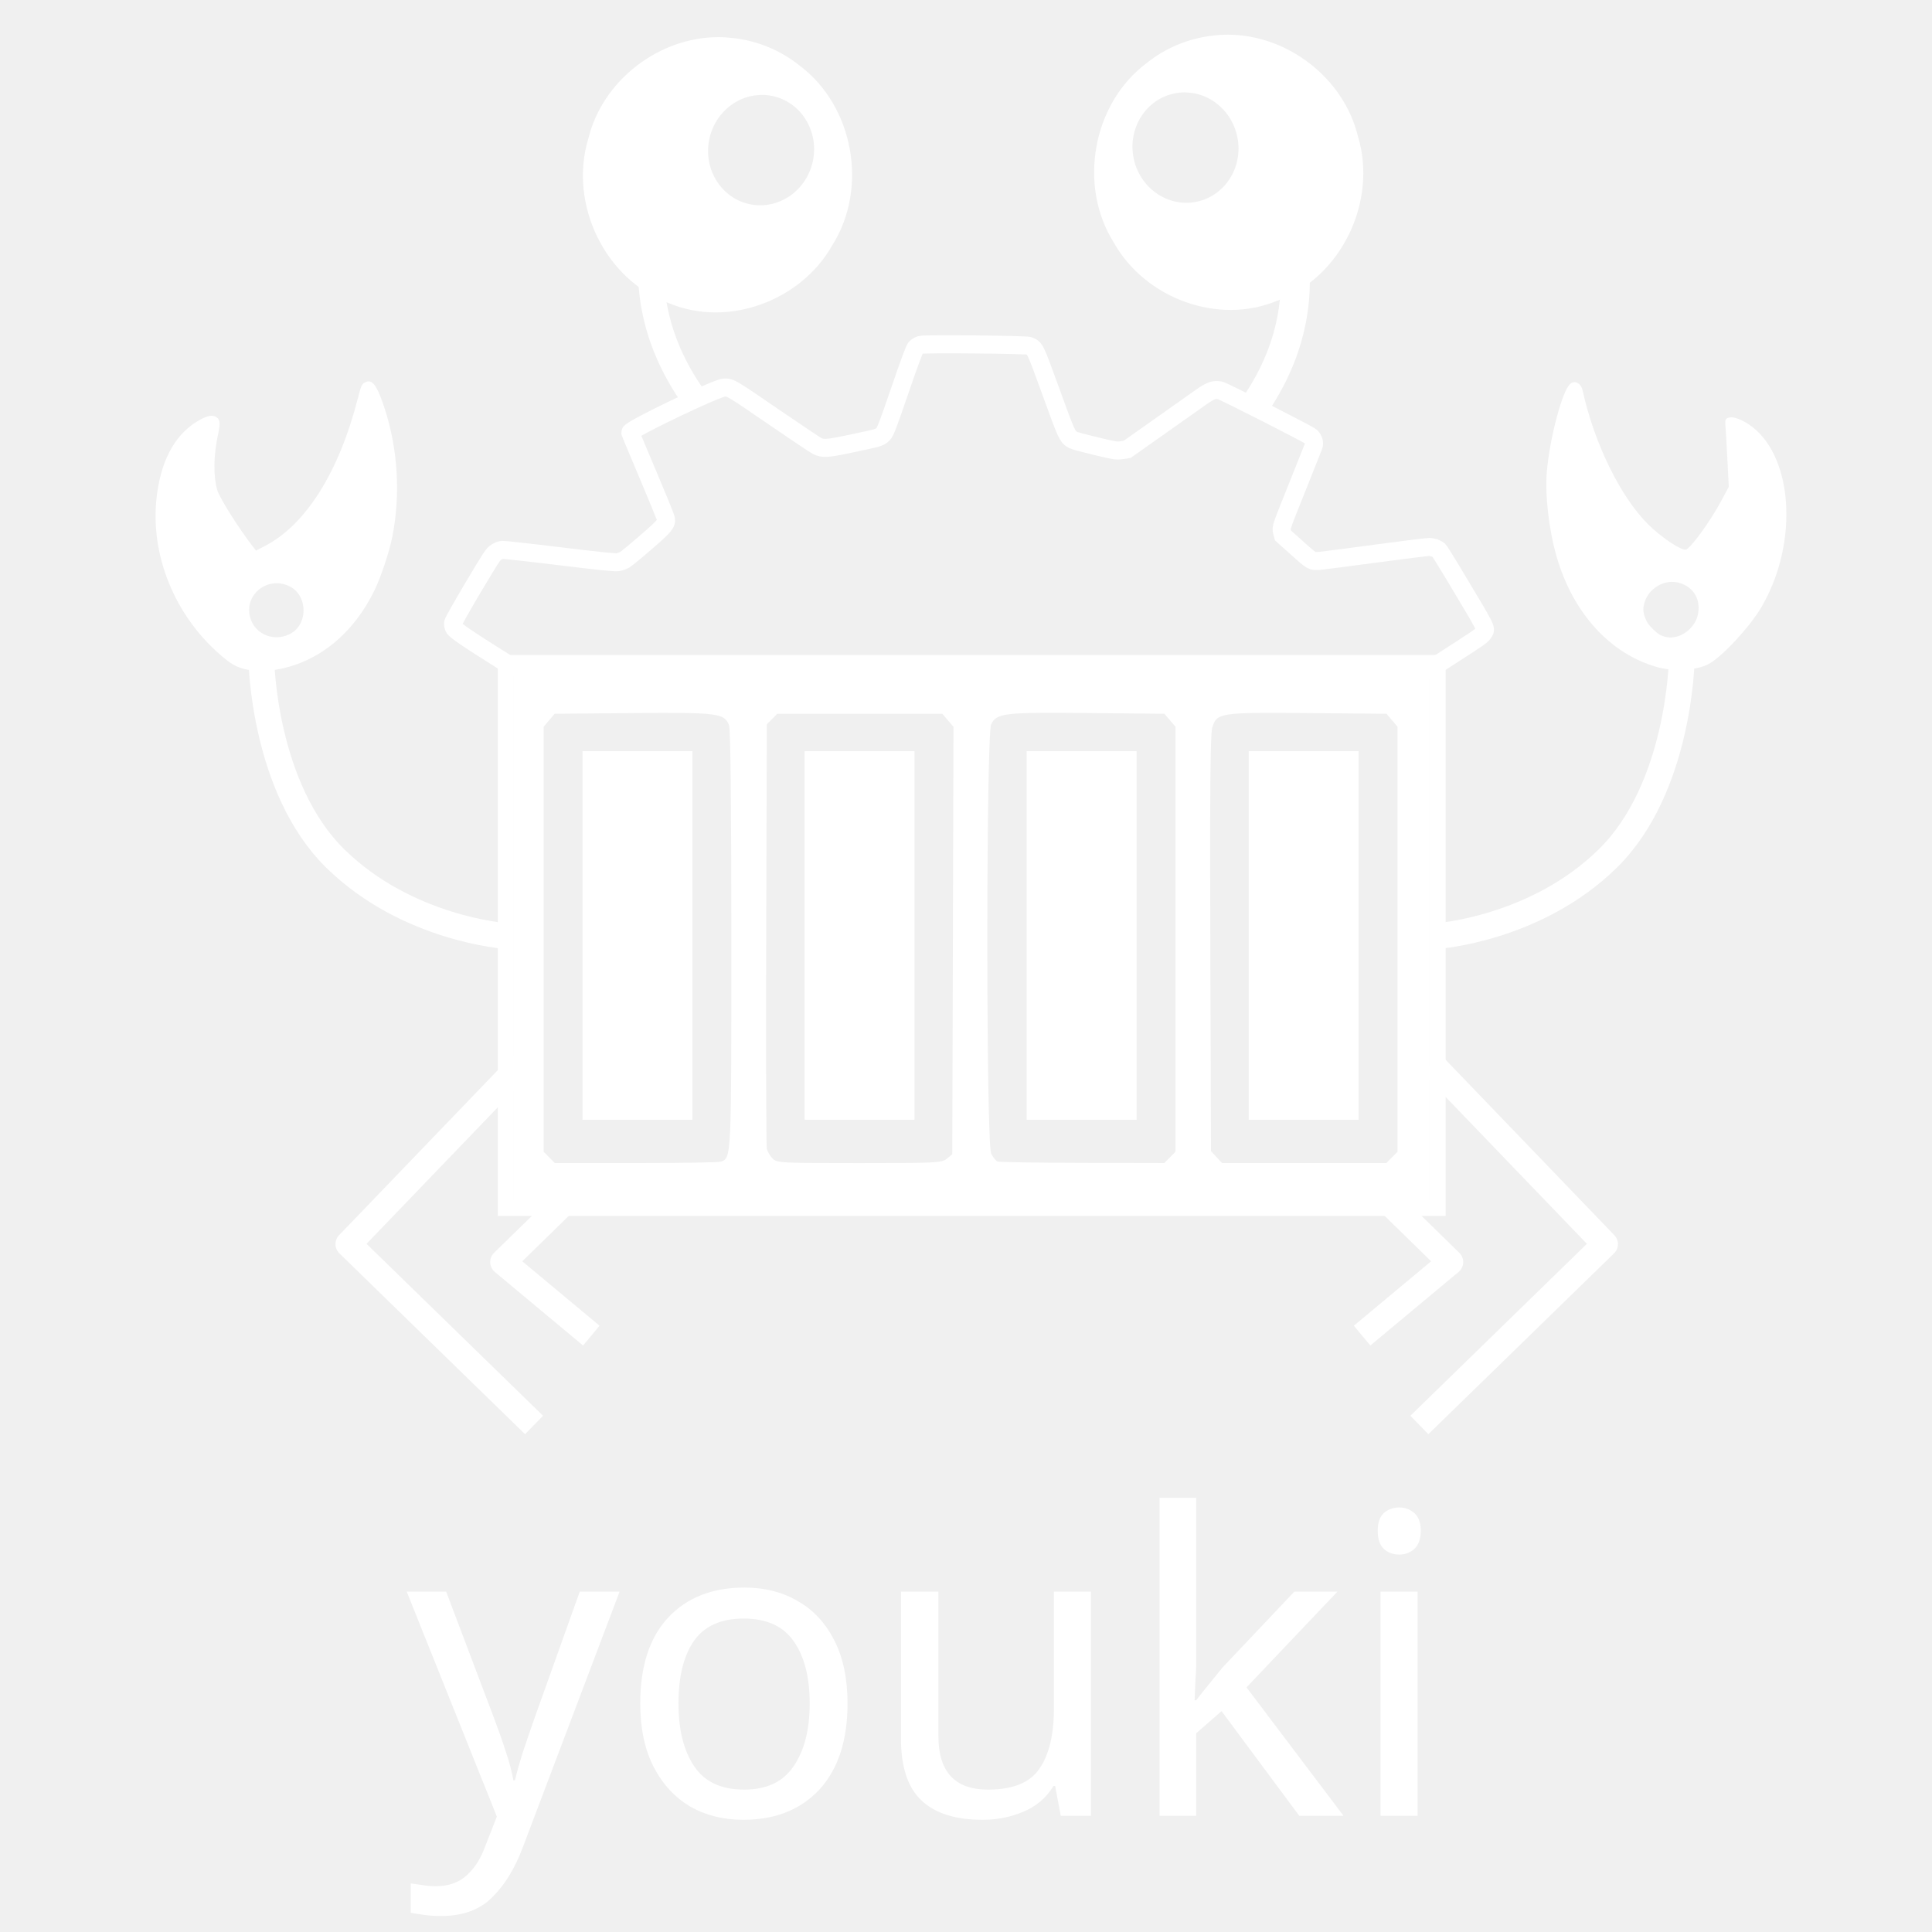
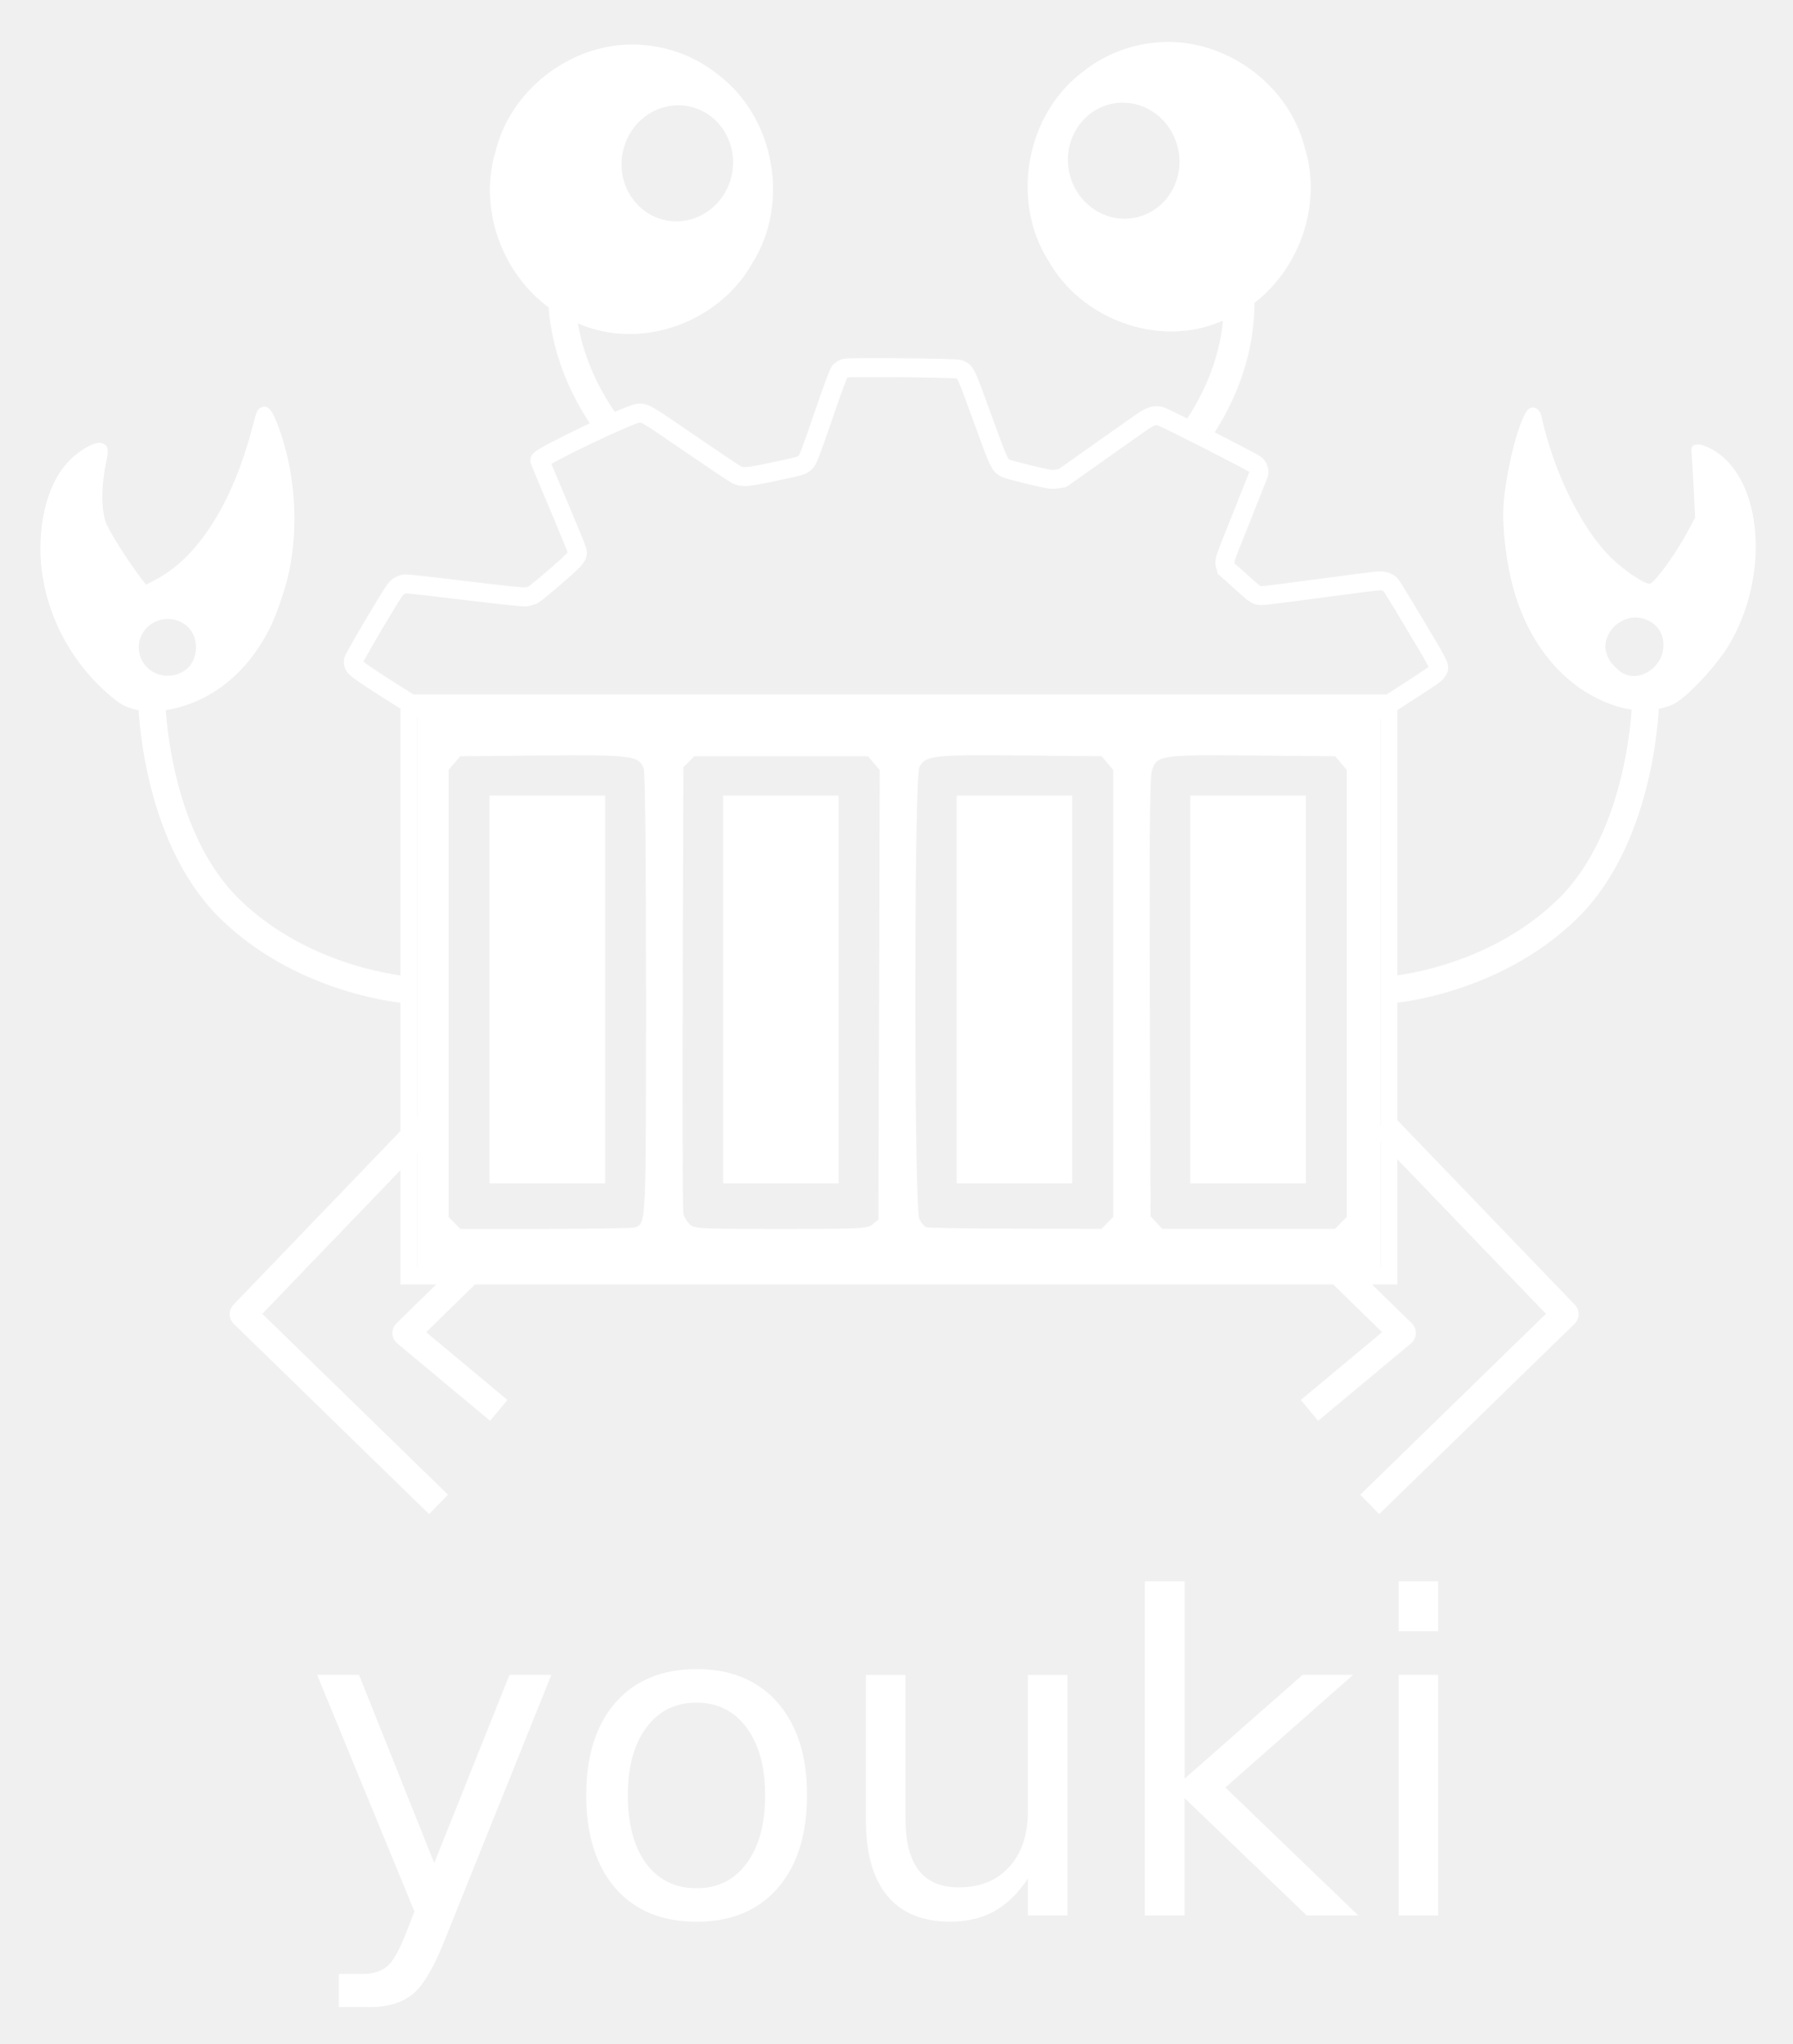
- <svg xmlns="http://www.w3.org/2000/svg" width="75mm" height="75mm" viewBox="0 0 75 75" version="1.1" id="svg25037" xml:space="preserve">
-   <defs id="defs25034" />
-   <g id="layer1" transform="translate(-987.9974,-257.1916)">
-     <text xml:space="preserve" style="font-weight:500;font-size:16.235px;line-height:1.25;font-family:'Red Hat Display';-inkscape-font-specification:'Red Hat Display Medium';letter-spacing:-0.091px;fill:#a52b00;fill-opacity:1;stroke-width:1.522" x="1003.768" y="327.681" id="text6470">
-       <tspan id="tspan6468" style="font-style:normal;font-variant:normal;font-weight:500;font-stretch:normal;font-family:Montserrat;-inkscape-font-specification:'Montserrat Medium';fill:#ffffff;fill-opacity:1;stroke-width:1.522" x="1003.768" y="327.681">youki</tspan>
-     </text>
-     <g id="g13264" transform="translate(0.5291667,-1.322918)">
-       <path style="fill:none;stroke:#ffffff;stroke-width:1;stroke-linecap:square;stroke-linejoin:round;stroke-dasharray:none;stroke-opacity:1" d="m 1007.371,300.177 -6.379,6.634 6.85,6.672" id="path6472" />
-       <path style="fill:none;stroke:#ffffff;stroke-width:1.129;stroke-linecap:butt;stroke-linejoin:miter;stroke-dasharray:none;stroke-opacity:1" d="m 1036.634,265.255 c 0,0 2.872,4.374 -0.587,9.189" id="path6474" />
-       <path style="fill:none;stroke:#ffffff;stroke-width:1;stroke-linecap:butt;stroke-linejoin:miter;stroke-dasharray:none;stroke-opacity:1" d="m 1013.854,264.822 c 0,0 -2.872,4.374 0.587,9.189" id="path6476" />
-       <path d="m 1043.183,279.793 c -0.053,-0.019 -0.153,-0.043 -0.223,-0.046 -0.07,-0.003 -1.006,0.113 -2.083,0.258 -1.075,0.144 -2.045,0.271 -2.158,0.28 -0.327,0.026 -0.316,0.032 -0.913,-0.508 l -0.532,-0.476 -0.041,-0.147 c -0.041,-0.147 -0.032,-0.171 0.579,-1.69 0.339,-0.849 0.633,-1.584 0.651,-1.637 0.042,-0.119 0,-0.26 -0.103,-0.364 -0.088,-0.086 -3.371,-1.756 -3.521,-1.791 -0.225,-0.051 -0.374,-4.8e-4 -0.731,0.25 -0.721,0.511 -2.175,1.538 -2.511,1.773 l -0.373,0.263 -0.208,0.032 c -0.2,0.03 -0.244,0.025 -0.997,-0.154 -0.433,-0.104 -0.833,-0.211 -0.887,-0.24 -0.23,-0.126 -0.242,-0.151 -0.861,-1.855 -0.635,-1.749 -0.614,-1.7 -0.864,-1.801 -0.124,-0.048 -4.042,-0.085 -4.197,-0.039 -0.091,0.03 -0.141,0.059 -0.2,0.121 -0.049,0.055 -0.27,0.653 -0.616,1.667 -0.471,1.373 -0.558,1.596 -0.649,1.684 -0.141,0.13 -0.141,0.13 -1.212,0.356 -0.955,0.204 -1.109,0.213 -1.341,0.101 -0.068,-0.033 -0.833,-0.544 -1.702,-1.139 -1.652,-1.133 -1.661,-1.138 -1.907,-1.132 -0.288,0.006 -3.666,1.624 -3.645,1.747 0,0.018 0.311,0.757 0.685,1.641 0.374,0.884 0.686,1.651 0.695,1.7 0.035,0.191 -0.046,0.289 -0.786,0.928 -0.376,0.327 -0.739,0.625 -0.809,0.668 -0.083,0.046 -0.187,0.084 -0.283,0.097 -0.106,0.016 -0.801,-0.056 -2.248,-0.233 -1.152,-0.141 -2.149,-0.25 -2.213,-0.247 -0.08,0.007 -0.161,0.036 -0.247,0.091 -0.121,0.071 -0.201,0.202 -0.894,1.361 -0.418,0.706 -0.77,1.327 -0.781,1.382 -0.011,0.051 0.01,0.142 0.037,0.197 0.052,0.095 0.452,0.382 1.975,1.335 1.718,1.074 7.138,-0.147 6.859,0.481 1.337,-0.099 24.995,0.028 26.194,0 0.076,-0.13 1.509,0.658 3.316,-0.508 1.494,-0.963 1.547,-0.998 1.616,-1.111 0.119,-0.191 0.211,-0.011 -1.237,-2.428 -0.247,-0.406 -0.466,-0.761 -0.491,-0.785 -0.027,-0.022 -0.089,-0.059 -0.142,-0.082 z" id="path6478" style="fill:#ffffff;fill-opacity:0.007;stroke:#ffffff;stroke-width:0.7;stroke-dasharray:none;stroke-opacity:1" />
-       <path style="fill:none;stroke:#ffffff;stroke-width:1;stroke-linecap:square;stroke-linejoin:round;stroke-dasharray:none;stroke-opacity:1" d="m 1010.085,304.491 -3.088,3.016 3.042,2.536" id="path6480" />
-       <path style="fill:none;stroke:#ffffff;stroke-width:1;stroke-linecap:butt;stroke-linejoin:miter;stroke-dasharray:none;stroke-opacity:1" d="m 997.615,284.155 c 0,0 0.077,4.952 2.876,7.694 2.799,2.743 6.62,3.002 6.62,3.002" id="path6482" />
-       <path style="fill:none;stroke:#ffffff;stroke-width:1;stroke-linecap:butt;stroke-linejoin:miter;stroke-dasharray:none;stroke-opacity:1" d="m 1052.751,284.155 c 0,0 -0.077,4.952 -2.876,7.694 -2.799,2.743 -6.62,3.002 -6.62,3.002" id="path6484" />
-       <path style="fill:none;stroke:#ffffff;stroke-width:1;stroke-linecap:square;stroke-linejoin:round;stroke-dasharray:none;stroke-opacity:1" d="m 1043.396,300.177 6.38,6.634 -6.85,6.672" id="path6486" />
-       <path style="fill:none;stroke:#ffffff;stroke-width:1;stroke-linecap:square;stroke-linejoin:round;stroke-dasharray:none;stroke-opacity:1" d="m 1040.682,304.491 3.088,3.016 -3.042,2.536" id="path6488" />
-       <path id="path6492" style="fill:#ffffff;fill-opacity:1;stroke:#ffffff;stroke-width:0.756;stroke-linecap:square;stroke-linejoin:miter;stroke-miterlimit:4;stroke-dasharray:none;stroke-dashoffset:0;stroke-opacity:1" d="m 103.408,10.828 c -8.558,-0.004 -16.699,6.233 -18.729,14.629 -2.847,9.342 2.372,20.332 11.625,23.68 8.514,3.567 19.01,-0.378 23.486,-8.35 5.203,-8.217 3.088,-20.045 -4.719,-25.879 -2.702,-2.177 -6.037,-3.547 -9.482,-3.941 -0.728,-0.092 -1.456,-0.138 -2.182,-0.139 z m 5.926,7.729 a 8.145,8.488 11.059 0 1 1.961,0.133 8.145,8.488 11.059 0 1 6.365,9.893 8.145,8.488 11.059 0 1 -9.621,6.768 8.145,8.488 11.059 0 1 -6.365,-9.893 8.145,8.488 11.059 0 1 7.66,-6.9 z" transform="matrix(0.2645833,0,0,0.2645833,987.9974,257.1916)" />
-       <path id="path6498" style="fill:#ffffff;fill-opacity:1;stroke:#ffffff;stroke-width:0.756;stroke-linecap:square;stroke-linejoin:miter;stroke-miterlimit:4;stroke-dasharray:none;stroke-dashoffset:0;stroke-opacity:1" d="m 178.143,10.467 c -0.725,3.01e-4 -1.454,0.044 -2.182,0.137 -3.446,0.395 -6.78,1.765 -9.482,3.941 -7.807,5.834 -9.922,17.662 -4.719,25.879 4.476,7.972 14.973,11.918 23.486,8.352 9.253,-3.348 14.472,-14.34 11.625,-23.682 -2.03,-8.396 -10.171,-14.631 -18.729,-14.627 z m -5.873,7.725 a 8.488,8.145 78.941 0 1 7.66,6.9 8.488,8.145 78.941 0 1 -6.365,9.893 8.488,8.145 78.941 0 1 -9.621,-6.768 8.488,8.145 78.941 0 1 6.365,-9.893 8.488,8.145 78.941 0 1 1.961,-0.133 z" transform="matrix(0.2645833,0,0,0.2645833,987.9974,257.1916)" />
-       <path id="path19575" style="fill:#ffffff;fill-opacity:1;stroke-width:0.348" d="m 229.07,61.074 c -0.228,-0.013 -0.461,0.06 -0.674,0.236 -1.161,0.963 -3.003,7.871 -3.445,12.916 -0.292,3.337 0.31,8.556 1.438,12.445 2.404,8.297 7.856,14.276 14.787,16.217 2.415,0.676 5.661,0.487 7.473,-0.438 1.903,-0.971 6.03,-5.395 7.75,-8.307 5.66,-9.582 4.695,-22.747 -1.98,-26.986 -0.942,-0.598 -1.979,-0.983 -2.486,-0.924 -0.737,0.085 -0.857,0.26 -0.781,1.145 0.049,0.575 0.181,2.846 0.293,5.049 l 0.203,4.006 -1.123,2.088 c -1.675,3.115 -4.611,7.121 -5.227,7.131 -0.839,0.013 -3.686,-1.922 -5.506,-3.742 -4.073,-4.075 -7.898,-11.904 -9.59,-19.629 -0.159,-0.725 -0.63,-1.178 -1.131,-1.207 z m 14.119,29.299 c 0.644,-0.025 1.293,0.11 1.906,0.41 1.671,0.819 2.427,2.469 2.018,4.402 -0.318,1.502 -1.62,2.839 -3.152,3.238 -0.851,0.222 -1.781,0.093 -2.518,-0.348 -0.509,-0.305 -1.344,-1.13 -1.699,-1.68 -0.29,-0.448 -0.538,-1.113 -0.613,-1.646 -0.128,-0.905 0.346,-2.209 1.078,-2.971 0.848,-0.882 1.907,-1.365 2.98,-1.406 z" transform="matrix(0.2645833,0,0,0.2645833,987.9974,257.1916)" />
-       <path id="path20386" style="fill:#ffffff;fill-opacity:1;stroke:none;stroke-width:0.926;stroke-miterlimit:4;stroke-dasharray:none;stroke-opacity:1" d="m 52.072,60.957 c -0.184,0.004 -0.377,0.067 -0.586,0.184 -0.399,0.224 -0.529,0.533 -0.996,2.354 C 47.724,74.274 42.869,81.986 36.895,85.094 L 35.561,85.789 35.062,85.145 c -2.077,-2.685 -4.863,-7.116 -5.188,-8.25 -0.602,-2.102 -0.547,-5.119 0.152,-8.342 0.35,-1.613 0.24,-2.156 -0.502,-2.463 -0.595,-0.247 -1.456,0.019 -2.77,0.852 -3.254,2.063 -5.227,5.885 -5.795,11.225 -0.883,8.303 2.641,17.009 9.225,22.785 1.631,1.431 2.315,1.84 3.676,2.207 v 0.002 c 1.214,0.327 3.62,0.323 5.229,-0.008 5.88,-1.208 10.792,-5.285 13.824,-11.475 0.954,-1.947 2.181,-5.609 2.635,-7.859 1.238,-6.14 0.842,-12.915 -1.102,-18.85 -0.951,-2.905 -1.576,-4.028 -2.375,-4.012 z M 38.365,90.578 c 0.795,-0.044 1.634,0.143 2.428,0.627 2.319,1.414 2.328,5.248 0.016,6.658 -2.373,1.447 -5.405,0.316 -6.111,-2.279 -0.72,-2.645 1.282,-4.873 3.668,-5.006 z" transform="matrix(0.2645833,0,0,0.2645833,987.9974,257.1916)" />
-       <path style="fill:#ffffff;fill-opacity:1;stroke-width:0.089" d="M 1007.416,294.922 V 284.654 h 17.775 17.775 v 10.268 10.268 h -17.775 -17.775 z m 8.039,8.688 c 0.408,-0.158 0.404,-0.066 0.404,-8.633 0,-5.128 -0.032,-8.155 -0.088,-8.304 -0.179,-0.474 -0.431,-0.506 -3.749,-0.477 l -3.022,0.027 -0.214,0.252 -0.214,0.252 v 8.249 8.249 l 0.218,0.22 0.218,0.22 h 3.152 c 1.733,0 3.216,-0.025 3.296,-0.056 z m 8.77,-0.116 0.21,-0.171 0.024,-8.297 0.024,-8.296 -0.216,-0.253 -0.216,-0.253 h -3.205 -3.205 l -0.202,0.204 -0.202,0.204 -0.025,8.136 c -0.014,4.475 0,8.228 0.024,8.34 0.027,0.112 0.128,0.284 0.225,0.381 0.168,0.17 0.308,0.177 3.365,0.177 3.008,0 3.201,-0.01 3.399,-0.171 z m 8.657,-0.049 0.218,-0.22 v -8.249 -8.249 l -0.214,-0.252 -0.214,-0.252 -2.963,-0.029 c -3.265,-0.031 -3.542,2.6e-4 -3.762,0.431 -0.2,0.39 -0.202,16.287 0,16.677 0.072,0.141 0.182,0.277 0.244,0.302 0.062,0.025 1.544,0.049 3.294,0.053 l 3.181,0.007 0.218,-0.22 z m 8.621,0 0.218,-0.22 v -8.249 -8.249 l -0.214,-0.252 -0.214,-0.252 -3.022,-0.027 c -3.467,-0.031 -3.575,-0.014 -3.747,0.58 -0.071,0.244 -0.091,2.665 -0.072,8.385 l 0.027,8.041 0.215,0.231 0.215,0.231 h 3.188 3.188 z" id="path44948" />
-       <path style="fill:#ffffff;fill-opacity:1;stroke-width:0.336" d="m 116.053,142.254 v -27.04 h 8.062 8.062 v 27.04 27.04 h -8.062 -8.062 z" id="path44987" transform="matrix(0.2645833,0,0,0.2645833,987.9974,257.1916)" />
-       <path style="fill:#ffffff;fill-opacity:1;stroke-width:0.336" d="m 83.471,142.254 v -27.04 h 8.062 8.062 v 27.04 27.04 h -8.062 -8.062 z" id="path45026" transform="matrix(0.2645833,0,0,0.2645833,987.9974,257.1916)" />
-       <path style="fill:#ffffff;fill-opacity:1;stroke-width:0.336" d="m 148.636,142.254 v -27.04 h 8.062 8.062 v 27.04 27.04 h -8.062 -8.062 z" id="path45065" transform="matrix(0.2645833,0,0,0.2645833,987.9974,257.1916)" />
-       <path style="fill:#ffffff;fill-opacity:1;stroke-width:0.336" d="m 181.218,142.254 v -27.04 h 8.062 8.062 v 27.04 27.04 h -8.062 -8.062 z" id="path45104" transform="matrix(0.2645833,0,0,0.2645833,987.9974,257.1916)" />
-       <path style="fill:#ffffff;fill-opacity:1;stroke-width:0.336" d="m 71.043,142.254 v -41.148 h 69.531 69.531 v 41.148 41.148 H 140.574 71.043 Z m 136.711,0 V 103.457 H 140.574 73.394 v 38.796 38.796 h 67.18 67.18 z" id="path45143" transform="matrix(0.2645833,0,0,0.2645833,987.9974,257.1916)" />
+ <svg xmlns="http://www.w3.org/2000/svg" role="img" viewBox="4.55 -0.20 66.15 75.40">
+   <g id="layer1" transform="translate(-987.997 -257.192)">
+     <g id="text6470" fill="#fff" stroke-width="1.522">
+       <path id="path2571" d="m 1008.992,328.506 q -0.618,1.585 -1.205,2.069 -0.587,0.484 -1.57,0.484 h -1.165 v -1.221 h 0.856 q 0.602,0 0.935,-0.285 0.333,-0.285 0.737,-1.348 l 0.262,-0.666 -3.591,-8.736 h 1.546 l 2.775,6.944 2.775,-6.944 h 1.546 z" />
+       <path id="path2573" d="m 1018.255,319.825 q -1.173,0 -1.855,0.92 -0.682,0.912 -0.682,2.505 0,1.593 0.674,2.513 0.682,0.912 1.863,0.912 1.165,0 1.847,-0.92 0.682,-0.92 0.682,-2.505 0,-1.577 -0.682,-2.497 -0.682,-0.927 -1.847,-0.927 z m 0,-1.237 q 1.903,0 2.989,1.237 1.086,1.237 1.086,3.425 0,2.18 -1.086,3.425 -1.086,1.237 -2.989,1.237 -1.91,0 -2.996,-1.237 -1.078,-1.245 -1.078,-3.425 0,-2.188 1.078,-3.425 1.086,-1.237 2.996,-1.237 z" />
+       <path id="path2575" d="m 1024.505,324.177 v -5.375 h 1.459 v 5.319 q 0,1.26 0.491,1.895 0.491,0.626 1.474,0.626 1.181,0 1.863,-0.753 0.69,-0.753 0.69,-2.053 v -5.034 h 1.459 v 8.878 h -1.459 v -1.363 q -0.531,0.809 -1.237,1.205 -0.698,0.388 -1.625,0.388 -1.53,0 -2.323,-0.951 -0.793,-0.951 -0.793,-2.782 z m 3.67,-5.589 z" />
+       <path id="path2577" d="m 1034.798,315.347 h 1.466 v 7.285 l 4.352,-3.829 h 1.863 l -4.709,4.154 4.907,4.725 h -1.903 l -4.511,-4.336 v 4.336 h -1.466 z" />
+       <path id="path2579" d="m 1044.164,318.803 h 1.459 v 8.878 h -1.459 z m 0,-3.456 h 1.459 v 1.847 h -1.459 z" />
+     </g>
+     <g id="g13264" transform="translate(.53 -1.323)">
+       <path id="path6472" fill="none" stroke="#fff" stroke-dasharray="none" stroke-linecap="square" stroke-linejoin="round" stroke-opacity="1" stroke-width="1" d="m 1007.371,300.177 -6.379,6.634 6.85,6.672" />
+       <path id="path6474" fill="none" stroke="#fff" stroke-dasharray="none" stroke-linecap="butt" stroke-linejoin="miter" stroke-opacity="1" stroke-width="1.129" d="m 1036.634,265.255 c 0,0 2.872,4.374 -0.587,9.189" />
+       <path id="path6476" fill="none" stroke="#fff" stroke-dasharray="none" stroke-linecap="butt" stroke-linejoin="miter" stroke-opacity="1" stroke-width="1" d="m 1013.854,264.822 c 0,0 -2.872,4.374 0.587,9.189" />
+       <path id="path6478" fill="#fff" fill-opacity=".007" stroke="#fff" stroke-dasharray="none" stroke-opacity="1" stroke-width=".7" d="m 1043.183,279.793 c -0.053,-0.019 -0.153,-0.043 -0.223,-0.046 -0.07,-0.003 -1.006,0.113 -2.083,0.258 -1.075,0.144 -2.045,0.271 -2.158,0.28 -0.327,0.026 -0.316,0.032 -0.913,-0.508 l -0.532,-0.476 -0.041,-0.147 c -0.041,-0.147 -0.032,-0.171 0.579,-1.69 0.339,-0.849 0.633,-1.584 0.651,-1.637 0.042,-0.119 0,-0.26 -0.103,-0.364 -0.088,-0.086 -3.371,-1.756 -3.521,-1.791 -0.225,-0.051 -0.374,-4.8e-4 -0.731,0.25 -0.721,0.511 -2.175,1.538 -2.511,1.773 l -0.373,0.263 -0.208,0.032 c -0.2,0.03 -0.244,0.025 -0.997,-0.154 -0.433,-0.104 -0.833,-0.211 -0.887,-0.24 -0.23,-0.126 -0.242,-0.151 -0.861,-1.855 -0.635,-1.749 -0.614,-1.7 -0.864,-1.801 -0.124,-0.048 -4.042,-0.085 -4.197,-0.039 -0.091,0.03 -0.141,0.059 -0.2,0.121 -0.049,0.055 -0.27,0.653 -0.616,1.667 -0.471,1.373 -0.558,1.596 -0.649,1.684 -0.141,0.13 -0.141,0.13 -1.212,0.356 -0.955,0.204 -1.109,0.213 -1.341,0.101 -0.068,-0.033 -0.833,-0.544 -1.702,-1.139 -1.652,-1.133 -1.661,-1.138 -1.907,-1.132 -0.288,0.006 -3.666,1.624 -3.645,1.747 0,0.018 0.311,0.757 0.685,1.641 0.374,0.884 0.686,1.651 0.695,1.7 0.035,0.191 -0.046,0.289 -0.786,0.928 -0.376,0.327 -0.739,0.625 -0.809,0.668 -0.083,0.046 -0.187,0.084 -0.283,0.097 -0.106,0.016 -0.801,-0.056 -2.248,-0.233 -1.152,-0.141 -2.149,-0.25 -2.213,-0.247 -0.08,0.007 -0.161,0.036 -0.247,0.091 -0.121,0.071 -0.201,0.202 -0.894,1.361 -0.418,0.706 -0.77,1.327 -0.781,1.382 -0.011,0.051 0.01,0.142 0.037,0.197 0.052,0.095 0.452,0.382 1.975,1.335 1.718,1.074 7.138,-0.147 6.859,0.481 1.337,-0.099 24.995,0.028 26.194,0 0.076,-0.13 1.509,0.658 3.316,-0.508 1.494,-0.963 1.547,-0.998 1.616,-1.111 0.119,-0.191 0.211,-0.011 -1.237,-2.428 -0.247,-0.406 -0.466,-0.761 -0.491,-0.785 -0.027,-0.022 -0.089,-0.059 -0.142,-0.082 z" />
+       <path id="path6480" fill="none" stroke="#fff" stroke-dasharray="none" stroke-linecap="square" stroke-linejoin="round" stroke-opacity="1" stroke-width="1" d="m 1010.085,304.491 -3.088,3.016 3.042,2.536" />
+       <path id="path6482" fill="none" stroke="#fff" stroke-dasharray="none" stroke-linecap="butt" stroke-linejoin="miter" stroke-opacity="1" stroke-width="1" d="m 997.615,284.155 c 0,0 0.077,4.952 2.876,7.694 2.799,2.743 6.62,3.002 6.62,3.002" />
+       <path id="path6484" fill="none" stroke="#fff" stroke-dasharray="none" stroke-linecap="butt" stroke-linejoin="miter" stroke-opacity="1" stroke-width="1" d="m 1052.751,284.155 c 0,0 -0.077,4.952 -2.876,7.694 -2.799,2.743 -6.62,3.002 -6.62,3.002" />
+       <path id="path6486" fill="none" stroke="#fff" stroke-dasharray="none" stroke-linecap="square" stroke-linejoin="round" stroke-opacity="1" stroke-width="1" d="m 1043.396,300.177 6.38,6.634 -6.85,6.672" />
+       <path id="path6488" fill="none" stroke="#fff" stroke-dasharray="none" stroke-linecap="square" stroke-linejoin="round" stroke-opacity="1" stroke-width="1" d="m 1040.682,304.491 3.088,3.016 -3.042,2.536" />
+       <path id="path6492" fill="#fff" fill-opacity="1" stroke="#fff" stroke-dasharray="none" stroke-dashoffset="0" stroke-linecap="square" stroke-linejoin="miter" stroke-miterlimit="4" stroke-opacity="1" stroke-width=".756" d="m 103.408,10.828 c -8.558,-0.004 -16.699,6.233 -18.729,14.629 -2.847,9.342 2.372,20.332 11.625,23.68 8.514,3.567 19.01,-0.378 23.486,-8.35 5.203,-8.217 3.088,-20.045 -4.719,-25.879 -2.702,-2.177 -6.037,-3.547 -9.482,-3.941 -0.728,-0.092 -1.456,-0.138 -2.182,-0.139 z m 5.926,7.729 a 8.145,8.488 11.059 0 1 1.961,0.133 8.145,8.488 11.059 0 1 6.365,9.893 8.145,8.488 11.059 0 1 -9.621,6.768 8.145,8.488 11.059 0 1 -6.365,-9.893 8.145,8.488 11.059 0 1 7.66,-6.9 z" transform="translate(987.997 257.192) scale(.26458)" />
+       <path id="path6498" fill="#fff" fill-opacity="1" stroke="#fff" stroke-dasharray="none" stroke-dashoffset="0" stroke-linecap="square" stroke-linejoin="miter" stroke-miterlimit="4" stroke-opacity="1" stroke-width=".756" d="m 178.143,10.467 c -0.725,3.01e-4 -1.454,0.044 -2.182,0.137 -3.446,0.395 -6.78,1.765 -9.482,3.941 -7.807,5.834 -9.922,17.662 -4.719,25.879 4.476,7.972 14.973,11.918 23.486,8.352 9.253,-3.348 14.472,-14.34 11.625,-23.682 -2.03,-8.396 -10.171,-14.631 -18.729,-14.627 z m -5.873,7.725 a 8.488,8.145 78.941 0 1 7.66,6.9 8.488,8.145 78.941 0 1 -6.365,9.893 8.488,8.145 78.941 0 1 -9.621,-6.768 8.488,8.145 78.941 0 1 6.365,-9.893 8.488,8.145 78.941 0 1 1.961,-0.133 z" transform="translate(987.997 257.192) scale(.26458)" />
+       <path id="path19575" fill="#fff" fill-opacity="1" stroke-width=".348" d="m 229.07,61.074 c -0.228,-0.013 -0.461,0.06 -0.674,0.236 -1.161,0.963 -3.003,7.871 -3.445,12.916 -0.292,3.337 0.31,8.556 1.438,12.445 2.404,8.297 7.856,14.276 14.787,16.217 2.415,0.676 5.661,0.487 7.473,-0.438 1.903,-0.971 6.03,-5.395 7.75,-8.307 5.66,-9.582 4.695,-22.747 -1.98,-26.986 -0.942,-0.598 -1.979,-0.983 -2.486,-0.924 -0.737,0.085 -0.857,0.26 -0.781,1.145 0.049,0.575 0.181,2.846 0.293,5.049 l 0.203,4.006 -1.123,2.088 c -1.675,3.115 -4.611,7.121 -5.227,7.131 -0.839,0.013 -3.686,-1.922 -5.506,-3.742 -4.073,-4.075 -7.898,-11.904 -9.59,-19.629 -0.159,-0.725 -0.63,-1.178 -1.131,-1.207 z m 14.119,29.299 c 0.644,-0.025 1.293,0.11 1.906,0.41 1.671,0.819 2.427,2.469 2.018,4.402 -0.318,1.502 -1.62,2.839 -3.152,3.238 -0.851,0.222 -1.781,0.093 -2.518,-0.348 -0.509,-0.305 -1.344,-1.13 -1.699,-1.68 -0.29,-0.448 -0.538,-1.113 -0.613,-1.646 -0.128,-0.905 0.346,-2.209 1.078,-2.971 0.848,-0.882 1.907,-1.365 2.98,-1.406 z" transform="translate(987.997 257.192) scale(.26458)" />
+       <path id="path20386" fill="#fff" fill-opacity="1" stroke="none" stroke-dasharray="none" stroke-miterlimit="4" stroke-opacity="1" stroke-width=".926" d="m 52.072,60.957 c -0.184,0.004 -0.377,0.067 -0.586,0.184 -0.399,0.224 -0.529,0.533 -0.996,2.354 C 47.724,74.274 42.869,81.986 36.895,85.094 L 35.561,85.789 35.062,85.145 c -2.077,-2.685 -4.863,-7.116 -5.188,-8.25 -0.602,-2.102 -0.547,-5.119 0.152,-8.342 0.35,-1.613 0.24,-2.156 -0.502,-2.463 -0.595,-0.247 -1.456,0.019 -2.77,0.852 -3.254,2.063 -5.227,5.885 -5.795,11.225 -0.883,8.303 2.641,17.009 9.225,22.785 1.631,1.431 2.315,1.84 3.676,2.207 v 0.002 c 1.214,0.327 3.62,0.323 5.229,-0.008 5.88,-1.208 10.792,-5.285 13.824,-11.475 0.954,-1.947 2.181,-5.609 2.635,-7.859 1.238,-6.14 0.842,-12.915 -1.102,-18.85 -0.951,-2.905 -1.576,-4.028 -2.375,-4.012 z M 38.365,90.578 c 0.795,-0.044 1.634,0.143 2.428,0.627 2.319,1.414 2.328,5.248 0.016,6.658 -2.373,1.447 -5.405,0.316 -6.111,-2.279 -0.72,-2.645 1.282,-4.873 3.668,-5.006 z" transform="translate(987.997 257.192) scale(.26458)" />
+       <path id="path44948" fill="#fff" fill-opacity="1" stroke-width=".089" d="M 1007.416,294.922 V 284.654 h 17.775 17.775 v 10.268 10.268 h -17.775 -17.775 z m 8.039,8.688 c 0.408,-0.158 0.404,-0.066 0.404,-8.633 0,-5.128 -0.032,-8.155 -0.088,-8.304 -0.179,-0.474 -0.431,-0.506 -3.749,-0.477 l -3.022,0.027 -0.214,0.252 -0.214,0.252 v 8.249 8.249 l 0.218,0.22 0.218,0.22 h 3.152 c 1.733,0 3.216,-0.025 3.296,-0.056 z m 8.77,-0.116 0.21,-0.171 0.024,-8.297 0.024,-8.296 -0.216,-0.253 -0.216,-0.253 h -3.205 -3.205 l -0.202,0.204 -0.202,0.204 -0.025,8.136 c -0.014,4.475 0,8.228 0.024,8.34 0.027,0.112 0.128,0.284 0.225,0.381 0.168,0.17 0.308,0.177 3.365,0.177 3.008,0 3.201,-0.01 3.399,-0.171 z m 8.657,-0.049 0.218,-0.22 v -8.249 -8.249 l -0.214,-0.252 -0.214,-0.252 -2.963,-0.029 c -3.265,-0.031 -3.542,2.6e-4 -3.762,0.431 -0.2,0.39 -0.202,16.287 0,16.677 0.072,0.141 0.182,0.277 0.244,0.302 0.062,0.025 1.544,0.049 3.294,0.053 l 3.181,0.007 0.218,-0.22 z m 8.621,0 0.218,-0.22 v -8.249 -8.249 l -0.214,-0.252 -0.214,-0.252 -3.022,-0.027 c -3.467,-0.031 -3.575,-0.014 -3.747,0.58 -0.071,0.244 -0.091,2.665 -0.072,8.385 l 0.027,8.041 0.215,0.231 0.215,0.231 h 3.188 3.188 z" />
+       <path id="path44987" fill="#fff" fill-opacity="1" stroke-width=".336" d="m 116.053,142.254 v -27.04 h 8.062 8.062 v 27.04 27.04 h -8.062 -8.062 z" transform="translate(987.997 257.192) scale(.26458)" />
+       <path id="path45026" fill="#fff" fill-opacity="1" stroke-width=".336" d="m 83.471,142.254 v -27.04 h 8.062 8.062 v 27.04 27.04 h -8.062 -8.062 z" transform="translate(987.997 257.192) scale(.26458)" />
+       <path id="path45065" fill="#fff" fill-opacity="1" stroke-width=".336" d="m 148.636,142.254 v -27.04 h 8.062 8.062 v 27.04 27.04 h -8.062 -8.062 z" transform="translate(987.997 257.192) scale(.26458)" />
+       <path id="path45104" fill="#fff" fill-opacity="1" stroke-width=".336" d="m 181.218,142.254 v -27.04 h 8.062 8.062 v 27.04 27.04 h -8.062 -8.062 z" transform="translate(987.997 257.192) scale(.26458)" />
+       <path id="path45143" fill="#fff" fill-opacity="1" stroke-width=".336" d="m 71.043,142.254 v -41.148 h 69.531 69.531 v 41.148 41.148 H 140.574 71.043 Z m 136.711,0 V 103.457 H 140.574 73.394 v 38.796 38.796 h 67.18 67.18 z" transform="translate(987.997 257.192) scale(.26458)" />
    </g>
  </g>
</svg>
